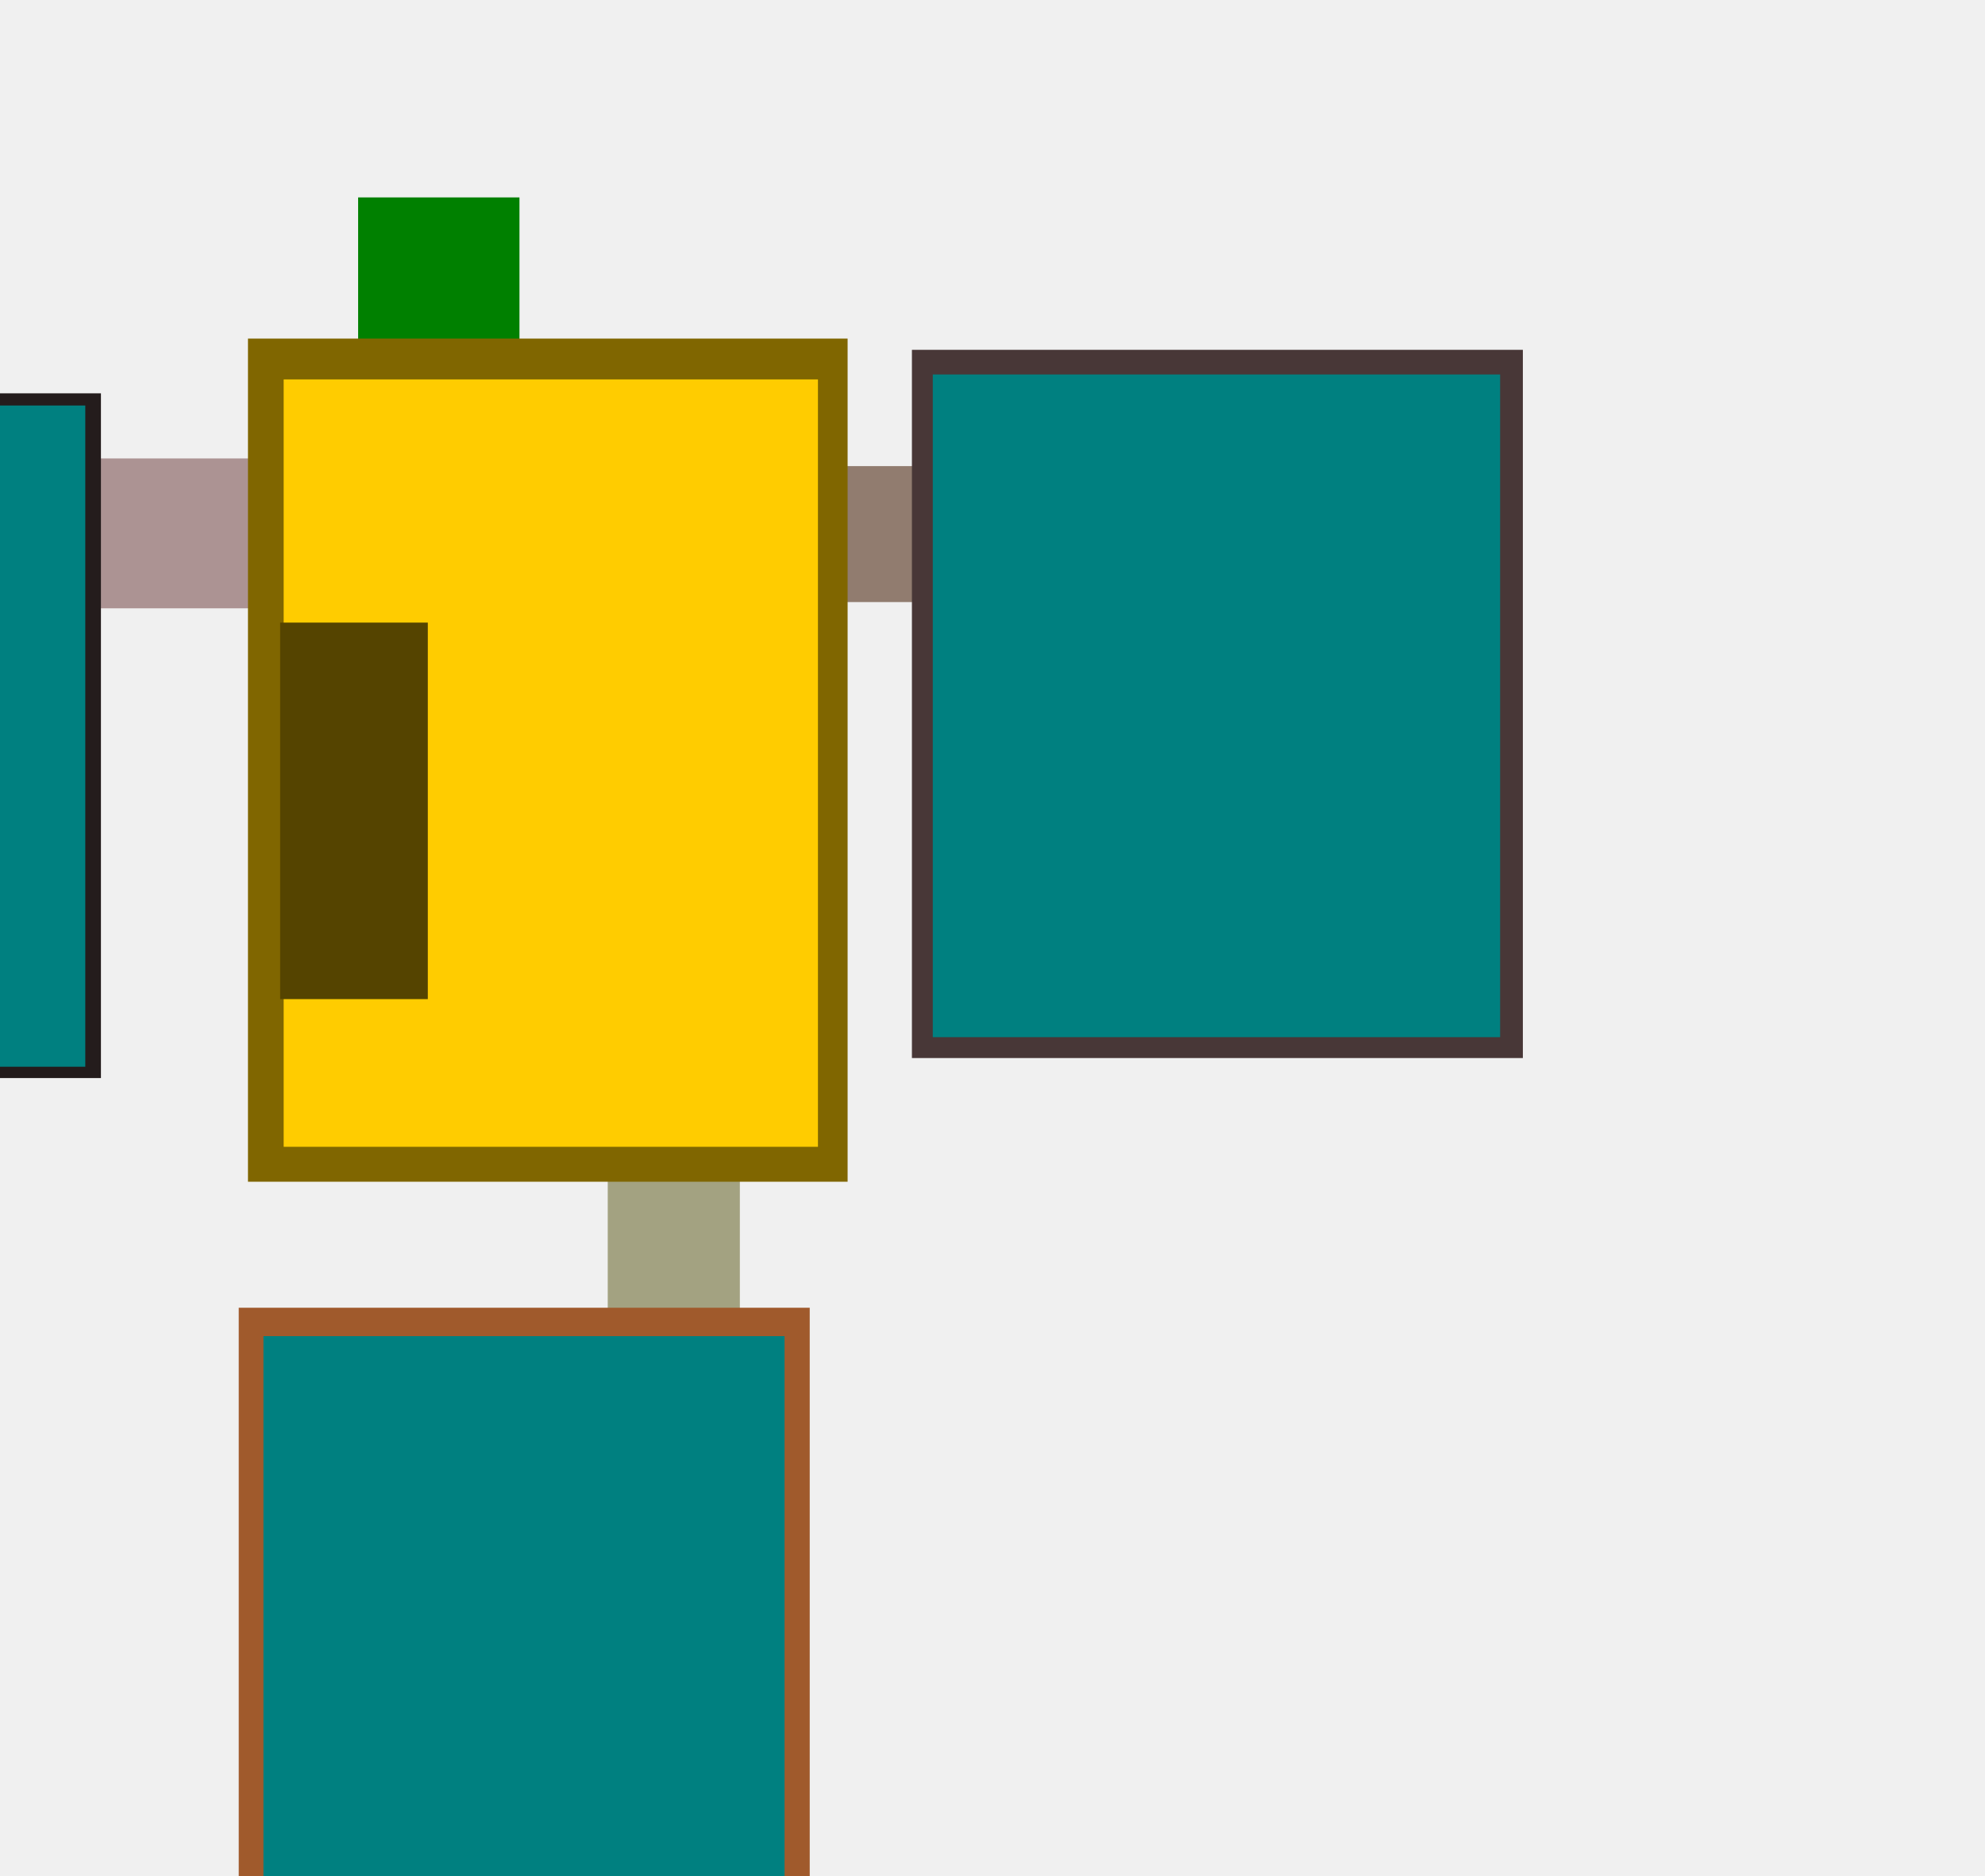
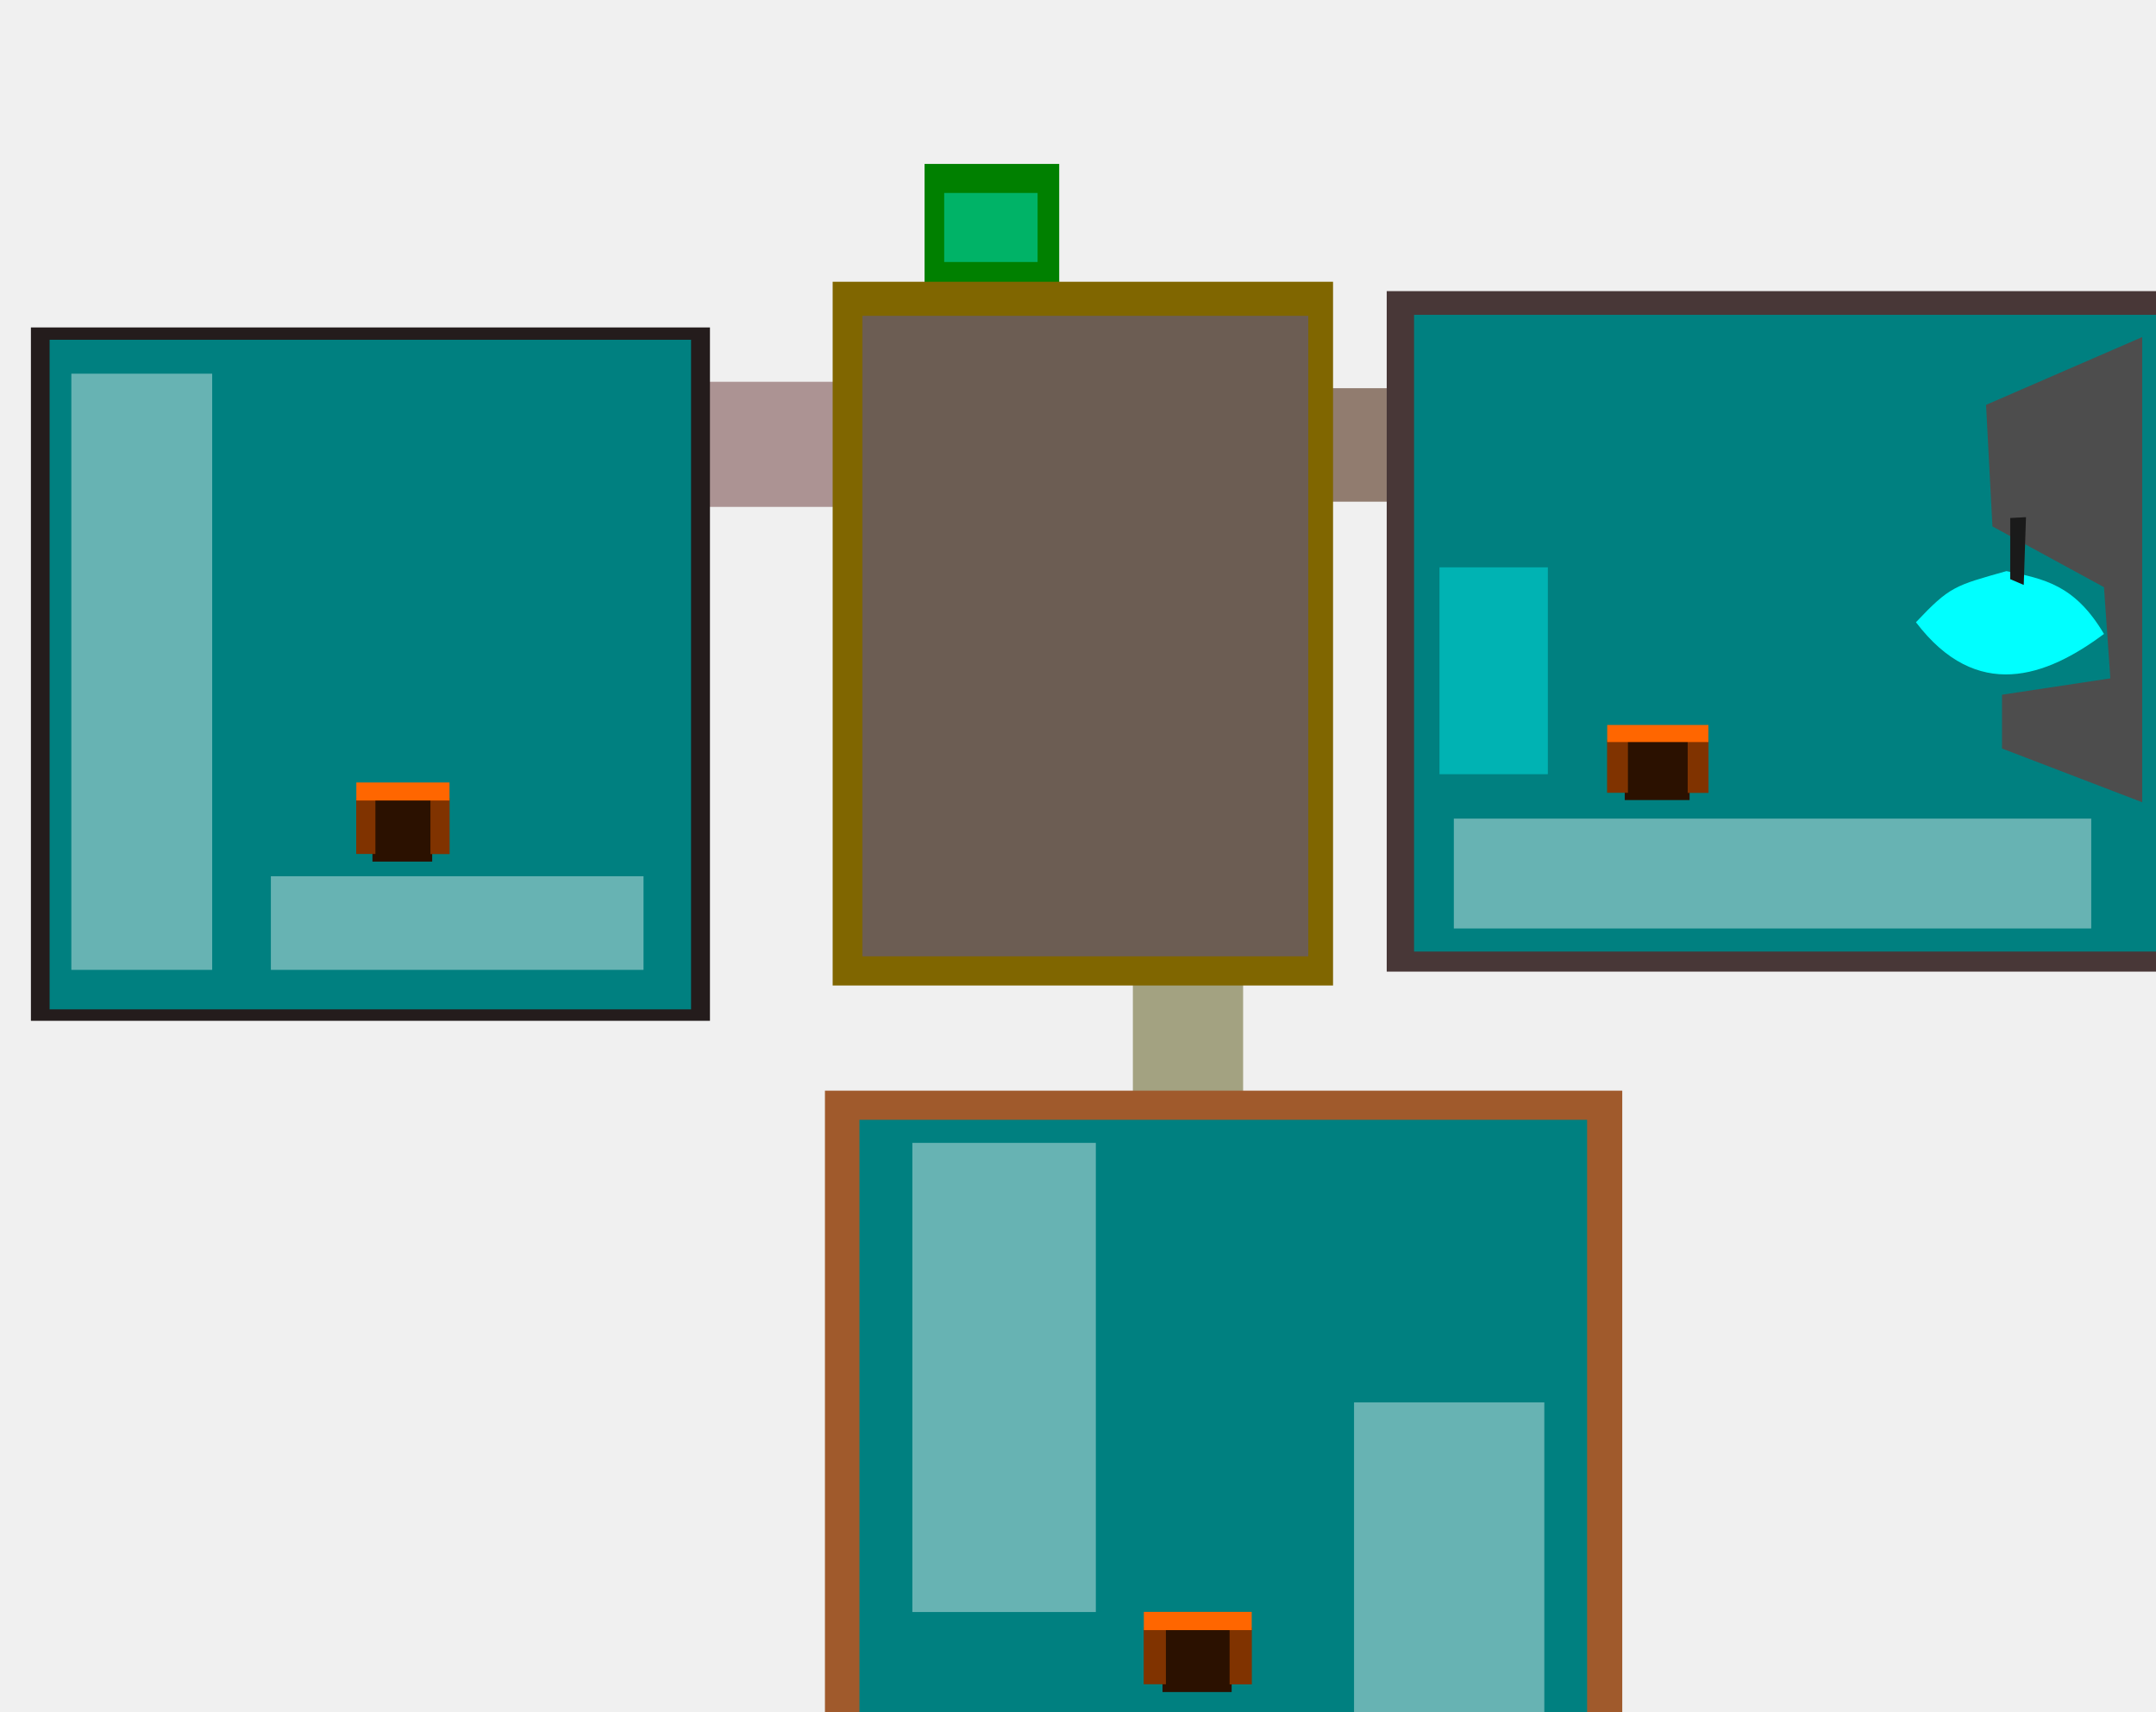
<svg xmlns="http://www.w3.org/2000/svg" id="svg2985" version="1.1" width="100%" height="100%">
  <defs id="defs3038" />
-   <path id="lab 2-entry" d="M137.638 304.429L167.558 304.429L167.558 263.979L137.638 263.979L137.638 304.429" style="fill:#a3a281;stroke:none" />
-   <path style="fill:#a05a2c;fill-opacity:1;fill-rule:nonzero;stroke:none" d="M54.067 296.206L183.383 296.206L183.383 469.556L54.067 469.556L54.067 296.206" id="lab 2-walls" />
-   <path style="fill:#ac9393;stroke:none" d="M14.892 137.785L57.737 137.785L57.737 103.835L14.892 103.835L14.892 137.785" id="lab 1-entry" />
-   <path style="fill:#241c1c;fill-opacity:1;fill-rule:nonzero;stroke:none" d="M-104.665 89.089L22.86 89.089L22.86 244.182L-104.665 244.182L-104.665 89.089" id="lab 1-walls" />
-   <path id="lab 3-entry" d="M182.672 136.371L208.568 136.371L208.568 105.574L182.672 105.574L182.672 136.371" style="fill:#917c6f;stroke:none" />
-   <path id="lab 2" d="M59.66 463.703L177.682 463.703L177.682 302.641L59.66 302.641L59.66 463.703" style="fill:#008080;stroke:none" />
-   <path id="rect3006" d="M84.384 165.044L187.034 165.044L187.034 80.484L84.384 80.484L84.384 165.044" style="fill:#57a32c;stroke:none;opacity:1">
+   <path id="lab 2-entry" d="M439.798 435.146L482.598 435.146L482.598 377.284L439.798 377.284L439.798 435.146" style="fill:#a3a281;stroke:none" />
+   <path style="fill:#a05a2c;fill-opacity:1;fill-rule:nonzero;stroke:none" d="M320.253 423.384L629.783 423.384L629.783 728.111L320.253 728.111L320.253 423.384" id="lab 2-walls" />
+   <path style="fill:#ac9393;stroke:none" d="M264.215 196.768L325.502 196.768L325.502 148.203L264.215 148.203L264.215 196.768" id="lab 1-entry" />
+   <path style="fill:#241c1c;fill-opacity:1;fill-rule:nonzero;stroke:none" d="M12 127.109L275.612 127.109L275.612 396.262L12 396.262L12 127.109" id="lab 1-walls" />
+   <path id="lab 3-entry" d="M504.217 194.745L541.261 194.745L541.261 150.691L504.217 150.691L504.217 194.745" style="fill:#917c6f;stroke:none" />
+   <path id="lab 2" d="M333.64 717.821L616.137 717.821L616.137 434.694L333.64 434.694L333.64 717.821" style="fill:#008080;stroke:none" />
+   <path id="rect3006" d="M363.621 235.76L510.458 235.76L510.458 114.801L363.621 114.801L363.621 235.76" style="fill:#57a32c;stroke:none">
    <path id="rect3012" d="M235.345 161.489L246.781 161.489L246.781 133.282L235.345 133.282L235.345 161.489" style="fill:#cc0000;stroke:none" />
  </path>
-   <path id="rect3008" d="M66.853 265.037L179.062 265.037L179.062 167.899L66.853 167.899L66.853 265.037" style="fill:#a36b4f;stroke:none;opacity:1" />
-   <path id="rect3010" d="M61.131 257.835L174.125 257.835L174.125 95.629L61.131 95.629L61.131 257.835" style="fill:#0d1fcc;stroke:none;opacity:1" />
-   <path id="elevator 3" d="M81.108 77.876L117.645 77.876L117.645 44.715L81.108 44.715L81.108 77.876" style="fill:#008000;stroke:none" />
-   <path id="main hall 3-walls" d="M56.16 267.665L191.963 267.665L191.963 76.691L56.16 76.691L56.16 267.665" style="fill:#806600;stroke:none" />
-   <path id="lab 1" d="M-101.151 91.848L19.313 91.848L19.313 241.62L-101.151 241.62L-101.151 91.848" style="fill:#008080;fill-opacity:1;fill-rule:nonzero;stroke:none" />
-   <path style="fill:#483737;fill-opacity:1;fill-rule:nonzero;stroke:none" d="M206.528 79.236L344.892 79.236L344.892 239.65L206.528 239.65L206.528 79.236" id="lab 3-walls" />
-   <path style="fill:#008080;fill-opacity:1;fill-rule:nonzero;stroke:none" d="M211.258 84.818L339.736 84.818L339.736 234.92L211.258 234.92L211.258 84.818" id="lab 3" />
-   <path style="fill:#ffcc00;fill-opacity:1;fill-rule:nonzero;stroke:none" d="M64.244 85.936L185.245 85.936L185.245 259.751L64.244 259.751L64.244 85.936" id="main hall 3" />
-   <path style="fill:#554400;fill-opacity:1;fill-rule:nonzero;stroke:none" d="M63.445 141.021L96.889 141.021L96.889 226.302L63.445 226.302L63.445 141.021" id="main hall 3-generators" />
+   <path id="rect3008" d="M338.542 378.797L499.055 378.797L499.055 239.845L338.542 239.845L338.542 378.797" style="fill:#a36b4f;stroke:none" />
+   <path id="rect3010" d="M330.357 368.495L491.992 368.495L491.992 136.465L330.357 136.465L330.357 368.495" style="fill:#0d1fcc;stroke:none" />
+   <path id="elevator-shaft-3" d="M358.934 111.07L411.2 111.07L411.2 63.633L358.934 63.633L358.934 111.07" style="fill:#008000;stroke:none" />
+   <path id="main hall 3-walls" d="M323.247 382.557L517.509 382.557L517.509 109.374L323.247 109.374L323.247 382.557" style="fill:#806600;stroke:none" />
+   <path id="lab 1" d="M19.263 131.897L268.28 131.897L268.28 391.816L19.263 391.816L19.263 131.897" style="fill:#008080;fill-opacity:1;fill-rule:nonzero;stroke:none" />
+   <path style="fill:#483737;fill-opacity:1;fill-rule:nonzero;stroke:none" d="M538.344 113.014L848.992 113.014L848.992 377.166L538.344 377.166L538.344 113.014" id="lab 3-walls" />
+   <path style="fill:#008080;fill-opacity:1;fill-rule:nonzero;stroke:none" d="M548.962 122.207L837.416 122.207L837.416 369.377L548.962 369.377L548.962 122.207" id="lab 3" />
+   <path style="fill:#6c5d53;fill-opacity:1;fill-rule:nonzero;stroke:none" d="M334.811 122.599L507.898 122.599L507.898 371.235L334.811 371.235L334.811 122.599" id="main hall 3" />
+   <rect y="145.057" x="27.694" height="231.431" width="54.678" id="lab 1-table1" style="opacity:0.404;fill:#ffffff;fill-opacity:1;fill-rule:nonzero;stroke:none" />
+   <rect y="340.148" x="105.154" height="36.34" width="144.669" id="lab 1-table2" style="opacity:0.404;fill:#ffffff;fill-opacity:1;fill-rule:nonzero;stroke:none" />
+   <rect y="670.321" x="343.639" height="35.842" width="164.877" id="lab 2-table2" style="opacity:0.404;fill:#ffffff;fill-opacity:1;fill-rule:nonzero;stroke:none" />
+   <rect y="443.646" x="354.191" height="182.115" width="71.227" id="lab 2-table1" style="opacity:0.404;fill:#ffffff;fill-opacity:1;fill-rule:nonzero;stroke:none" />
+   <rect y="544.39" x="525.663" height="157.898" width="73.865" id="lab 2-table3" style="opacity:0.404;fill:#ffffff;fill-opacity:1;fill-rule:nonzero;stroke:none" />
+   <rect y="317.773" x="564.402" height="42.649" width="247.444" id="lab 3-table2" style="opacity:0.404;fill:#ffffff;fill-opacity:1;fill-rule:nonzero;stroke:none" />
+   <path id="lab 3-prop1" d="M831.642 130.844L771.018 157.159L773.492 204.345L816.795 227.938L819.269 263.328L777.204 269.68L777.204 290.551L831.642 311.421L831.642 130.844" style="fill:#4d4d4d;stroke:none" />
+   <path id="lab 3-tank" d="M 778.941,221.696 C 758.886,227.346 756.962,227.604 743.799,241.55 767.479,272.696 794.483,262.744 816.795,246.087 805.485,227.025 793.687,224.765 778.941,221.696 z" style="fill:#00ffff;stroke:none" />
+   <path id="lab 3-prop2" d="M780.396 201.077L780.396 224.818L785.645 227.064L786.52 200.757L780.396 201.077" style="fill:#1a1a1a;stroke:none" />
+   <rect y="220.225" x="558.834" height="80.307" width="42.066" id="lab 3-table1" style="opacity:0.404;fill:#00ffff;fill-opacity:1;fill-rule:nonzero;stroke:none" />
+   <path id="lab 2-chair cushion 2" d="M451.305 628.485L478.144 628.485L478.144 656.819L451.305 656.819L451.305 628.485" style="fill:#2b1100;fill-opacity:1;fill-rule:nonzero;stroke:none" />
+   <path id="lab 2-right arm 2" d="M443.994 631.766L452.622 631.766L452.622 653.804L443.994 653.804L443.994 631.766" style="fill:#803300;fill-opacity:1;fill-rule:nonzero;stroke:none" />
+   <path id="lab 2-left arm 2" d="M477.355 631.813L485.982 631.813L485.982 653.851L477.355 653.851L477.355 631.813" style="fill:#803300;fill-opacity:1;fill-rule:nonzero;stroke:none" />
+   <path id="lab 2-back support 2" d="M444.05 625.7L485.934 625.7L485.934 632.784L444.05 632.784L444.05 625.7" style="fill:#ff6600;fill-opacity:1;fill-rule:nonzero;stroke:none" />
+   <path id="lab 1-chair cushion 2-7" d="M144.597 306.497L167.777 306.497L167.777 334.47L144.597 334.47L144.597 306.497" style="fill:#2b1100;fill-opacity:1;fill-rule:nonzero;stroke:none" />
+   <path id="lab 1-right arm 2-0" d="M138.284 309.736L145.735 309.736L145.735 331.492L138.284 331.492L138.284 309.736" style="fill:#803300;fill-opacity:1;fill-rule:nonzero;stroke:none" />
+   <path id="lab 1-left arm 2-8" d="M167.095 309.783L174.546 309.783L174.546 331.539L167.095 331.539L167.095 309.783" style="fill:#803300;fill-opacity:1;fill-rule:nonzero;stroke:none" />
+   <path id="lab 1-back support 2-5" d="M138.332 303.748L174.504 303.748L174.504 310.741L138.332 310.741L138.332 303.748" style="fill:#ff6600;fill-opacity:1;fill-rule:nonzero;stroke:none" />
+   <path id="lab 3-chair cushion 2-5" d="M630.749 284.028L655.924 284.028L655.924 310.571L630.749 310.571L630.749 284.028" style="fill:#2b1100;fill-opacity:1;fill-rule:nonzero;stroke:none" />
+   <path id="lab 3-right arm 2-7" d="M623.892 287.101L631.984 287.101L631.984 307.746L623.892 307.746L623.892 287.101" style="fill:#803300;fill-opacity:1;fill-rule:nonzero;stroke:none" />
+   <path id="lab 3-left arm 2-7" d="M655.184 287.146L663.276 287.146L663.276 307.79L655.184 307.79L655.184 287.146" style="fill:#803300;fill-opacity:1;fill-rule:nonzero;stroke:none" />
+   <path id="lab 3-back support 2-2" d="M623.944 281.42L663.231 281.42L663.231 288.055L623.944 288.055L623.944 281.42" style="fill:#ff6600;fill-opacity:1;fill-rule:nonzero;stroke:none" />
+   <rect y="74.9" x="366.548" height="26.801" width="36.261" id="elevator-shaft-3-hatch" style="opacity:0.404;fill:#00ffff;fill-opacity:1;fill-rule:nonzero;stroke:none" />
</svg>
